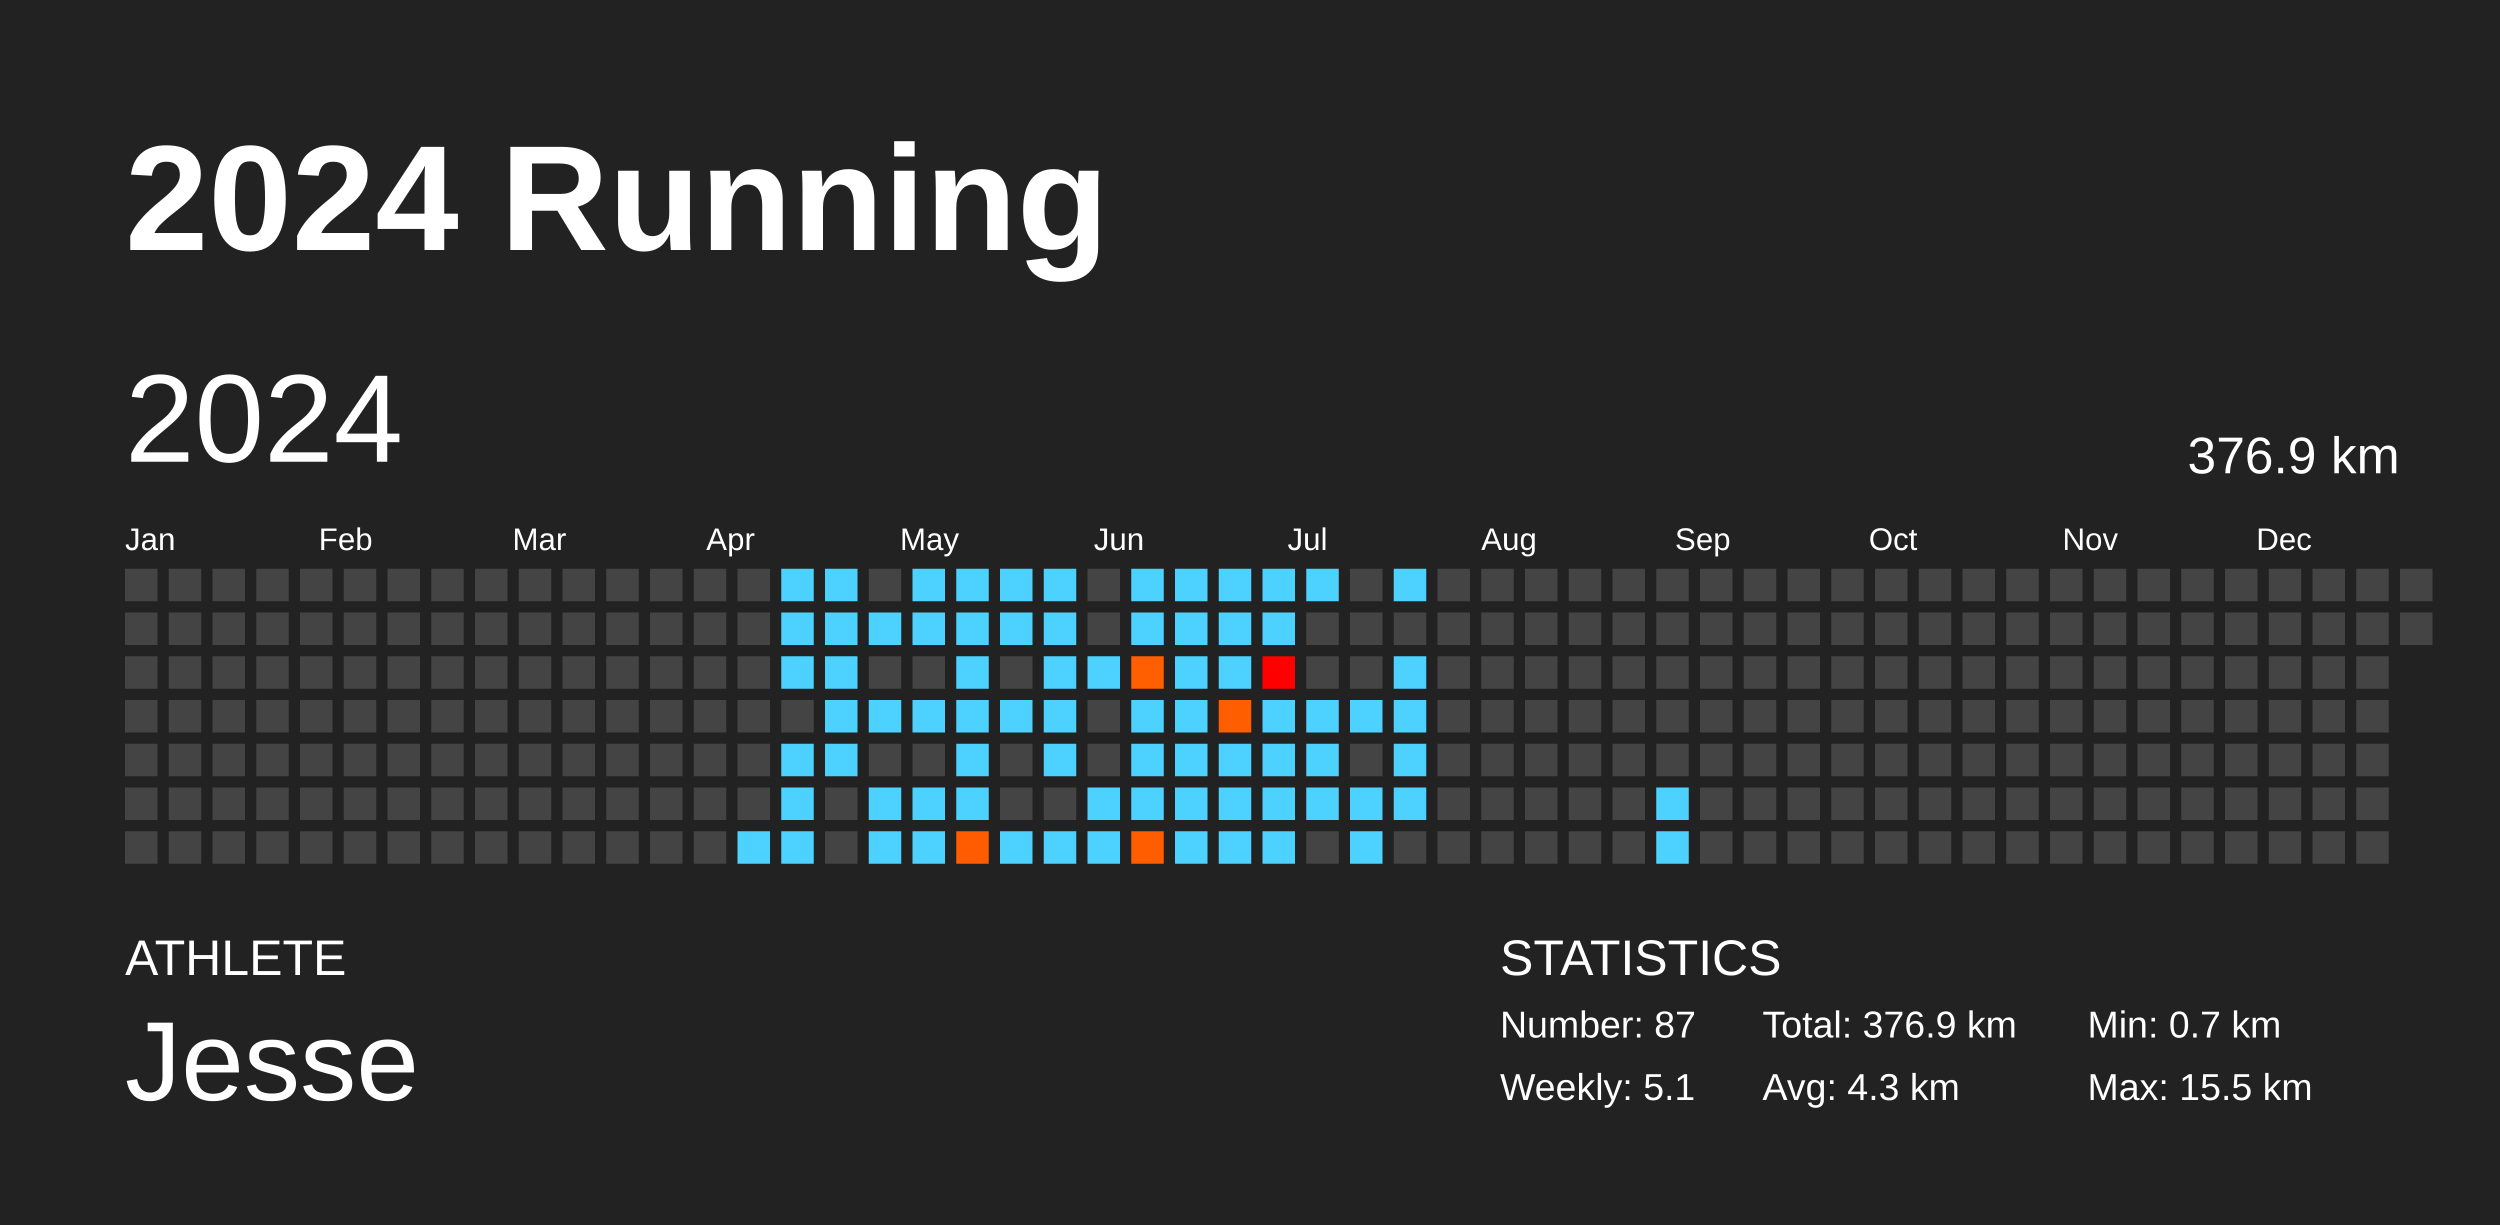
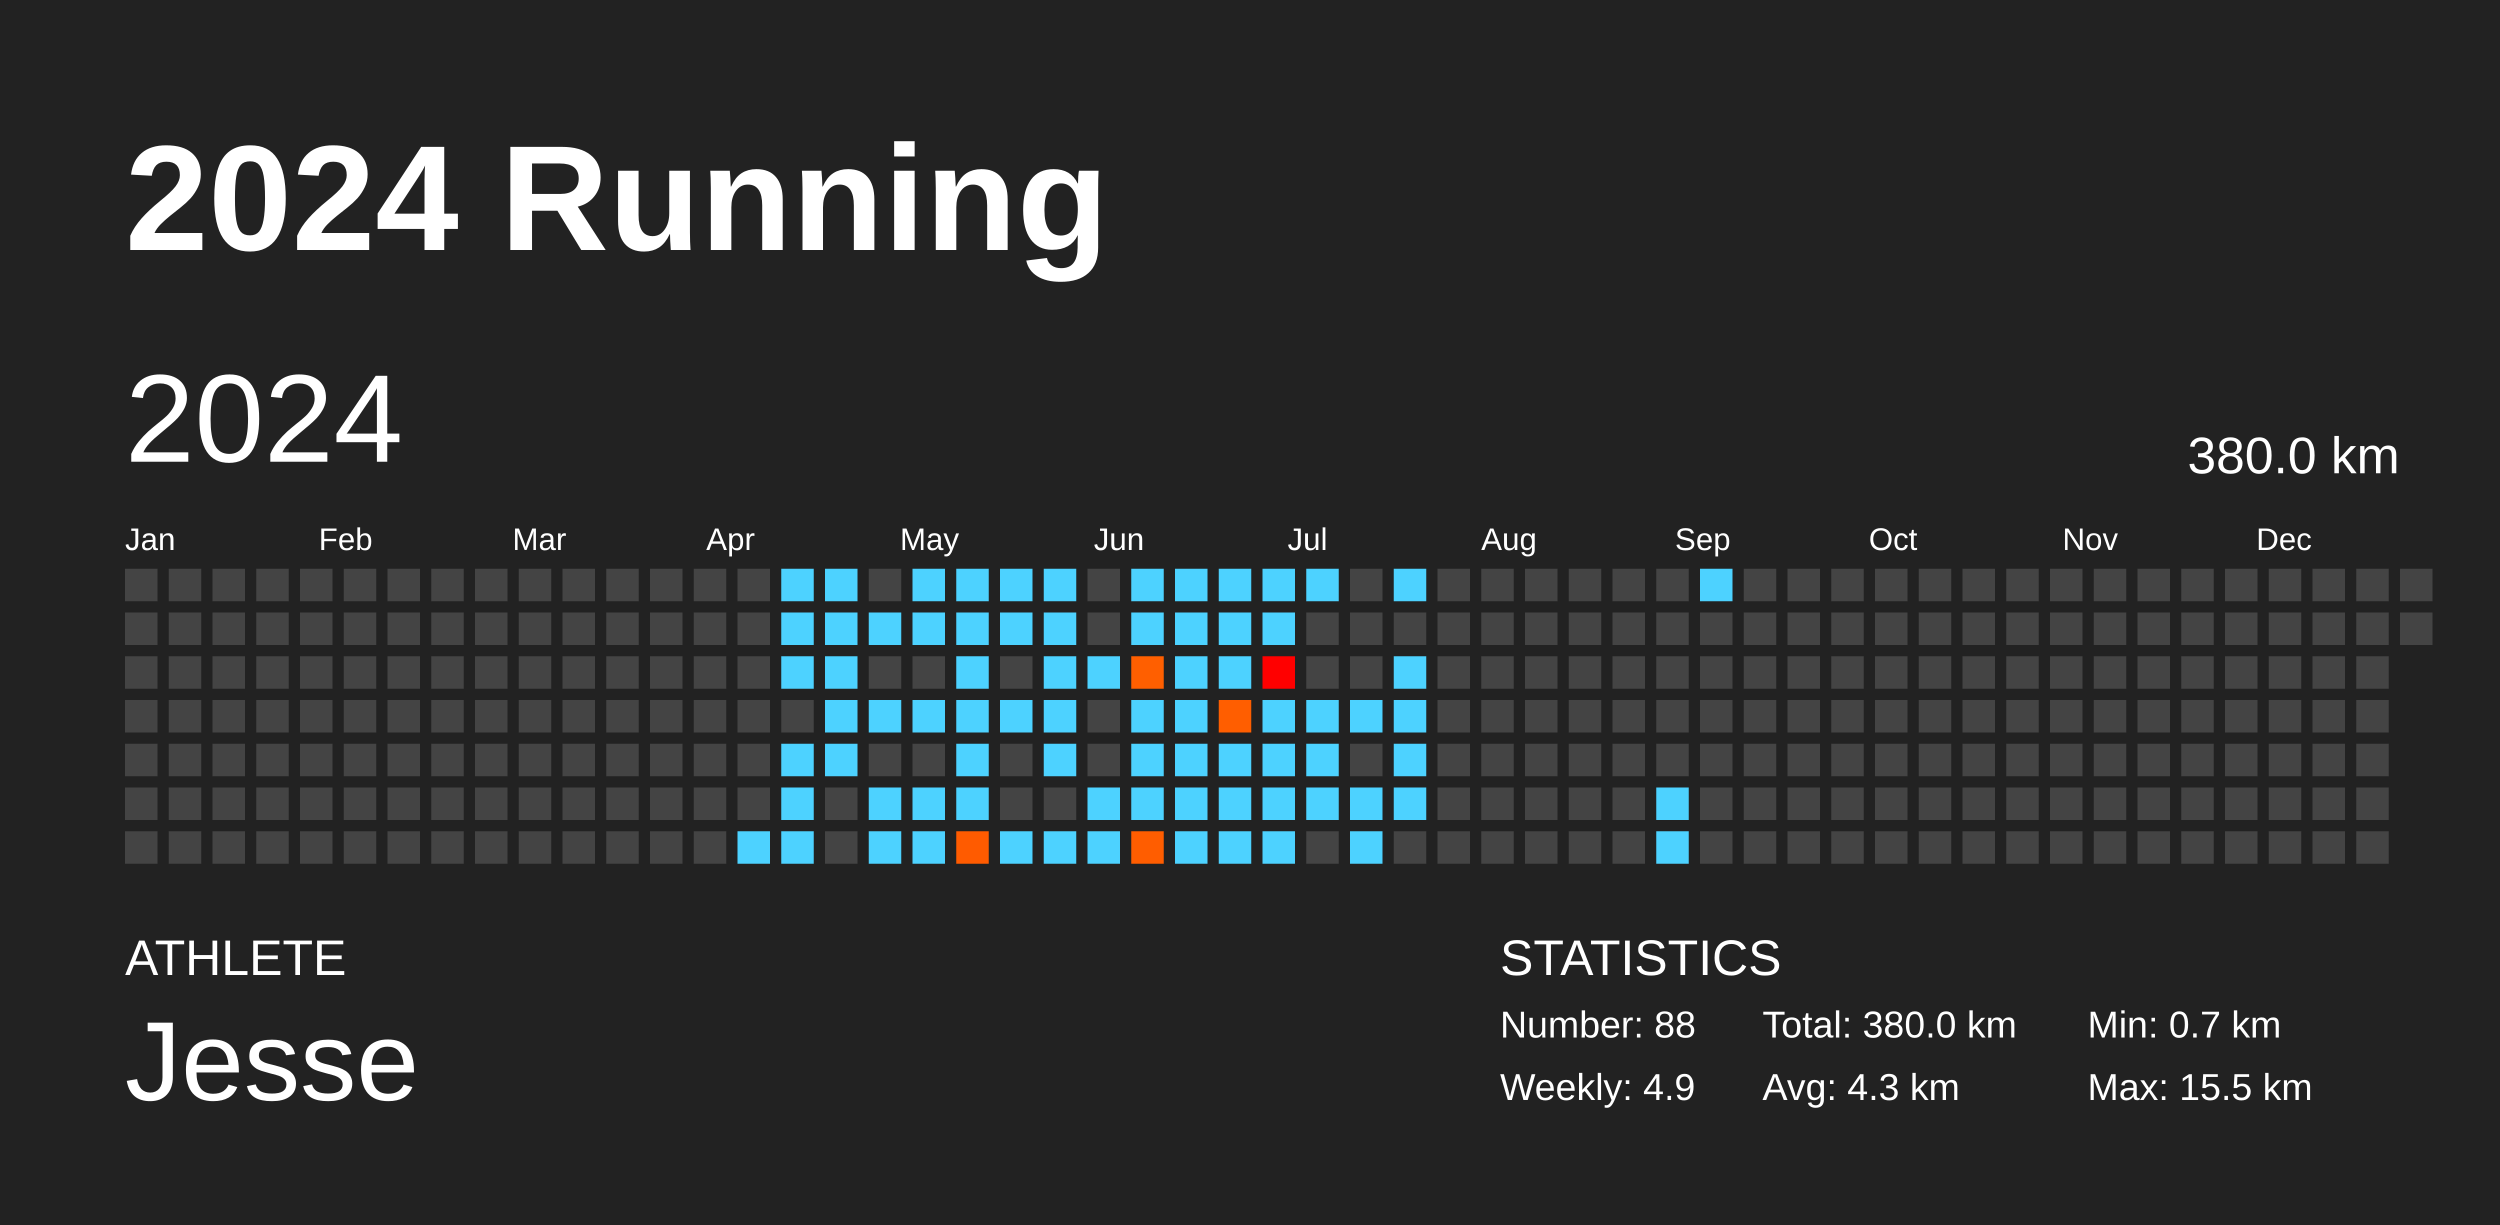
<svg xmlns="http://www.w3.org/2000/svg" baseProfile="full" height="98mm" version="1.1" viewBox="0,0,200,98" width="200mm">
  <defs />
  <rect fill="#222222" height="98" width="200" x="0" y="0" />
  <text fill="#FFFFFF" style="font-size:12px; font-family:Arial; font-weight:bold;" x="10" y="20">2024 Running</text>
  <text fill="#FFFFFF" style="font-size:4px; font-family:Arial" x="10" y="78">ATHLETE</text>
  <text fill="#FFFFFF" style="font-size:9px; font-family:Arial" x="10" y="88">Jesse</text>
  <text fill="#FFFFFF" style="font-size:4px; font-family:Arial" x="120" y="78">STATISTICS</text>
-   <text fill="#FFFFFF" style="font-size:3px; font-family:Arial" x="120" y="83">Number: 87</text>
-   <text fill="#FFFFFF" style="font-size:3px; font-family:Arial" x="120" y="88">Weekly: 5.1</text>
-   <text fill="#FFFFFF" style="font-size:3px; font-family:Arial" x="141" y="83">Total: 376.9 km</text>
+   <text fill="#FFFFFF" style="font-size:3px; font-family:Arial" x="120" y="83">Number: 88</text>
+   <text fill="#FFFFFF" style="font-size:3px; font-family:Arial" x="120" y="88">Weekly: 4.9</text>
+   <text fill="#FFFFFF" style="font-size:3px; font-family:Arial" x="141" y="83">Total: 380.0 km</text>
  <text fill="#FFFFFF" style="font-size:3px; font-family:Arial" x="141" y="88">Avg: 4.3 km</text>
  <text fill="#FFFFFF" style="font-size:3px; font-family:Arial" x="167" y="83">Min: 0.7 km</text>
  <text fill="#FFFFFF" style="font-size:3px; font-family:Arial" x="167" y="88">Max: 15.5 km</text>
  <text dominant-baseline="hanging" fill="#FFFFFF" style="font-size:10.0px; font-family:Arial;" x="10" y="30">2024</text>
-   <text dominant-baseline="hanging" fill="#FFFFFF" style="font-size:4.125px; font-family:Arial;" x="175" y="35">376.9 km</text>
+   <text dominant-baseline="hanging" fill="#FFFFFF" style="font-size:4.125px; font-family:Arial;" x="175" y="35">380.0 km</text>
  <text fill="#FFFFFF" style="font-size:2.5px; font-family:Arial" x="10.0" y="44">Jan</text>
  <text fill="#FFFFFF" style="font-size:2.5px; font-family:Arial" x="25.5" y="44">Feb</text>
  <text fill="#FFFFFF" style="font-size:2.5px; font-family:Arial" x="41.0" y="44">Mar</text>
  <text fill="#FFFFFF" style="font-size:2.5px; font-family:Arial" x="56.5" y="44">Apr</text>
  <text fill="#FFFFFF" style="font-size:2.5px; font-family:Arial" x="72.0" y="44">May</text>
  <text fill="#FFFFFF" style="font-size:2.5px; font-family:Arial" x="87.5" y="44">Jun</text>
  <text fill="#FFFFFF" style="font-size:2.5px; font-family:Arial" x="103.0" y="44">Jul</text>
  <text fill="#FFFFFF" style="font-size:2.5px; font-family:Arial" x="118.5" y="44">Aug</text>
  <text fill="#FFFFFF" style="font-size:2.5px; font-family:Arial" x="134.0" y="44">Sep</text>
  <text fill="#FFFFFF" style="font-size:2.5px; font-family:Arial" x="149.5" y="44">Oct</text>
  <text fill="#FFFFFF" style="font-size:2.5px; font-family:Arial" x="165.0" y="44">Nov</text>
  <text fill="#FFFFFF" style="font-size:2.5px; font-family:Arial" x="180.5" y="44">Dec</text>
  <rect fill="#444444" height="2.6" width="2.6" x="10.0" y="45.5" />
  <rect fill="#444444" height="2.6" width="2.6" x="10.0" y="49.0" />
  <rect fill="#444444" height="2.6" width="2.6" x="10.0" y="52.5" />
  <rect fill="#444444" height="2.6" width="2.6" x="10.0" y="56.0" />
  <rect fill="#444444" height="2.6" width="2.6" x="10.0" y="59.5" />
  <rect fill="#444444" height="2.6" width="2.6" x="10.0" y="63.0" />
  <rect fill="#444444" height="2.6" width="2.6" x="10.0" y="66.5" />
  <rect fill="#444444" height="2.6" width="2.6" x="13.5" y="45.5" />
  <rect fill="#444444" height="2.6" width="2.6" x="13.5" y="49.0" />
  <rect fill="#444444" height="2.6" width="2.6" x="13.5" y="52.5" />
  <rect fill="#444444" height="2.6" width="2.6" x="13.5" y="56.0" />
  <rect fill="#444444" height="2.6" width="2.6" x="13.5" y="59.5" />
  <rect fill="#444444" height="2.6" width="2.6" x="13.5" y="63.0" />
  <rect fill="#444444" height="2.6" width="2.6" x="13.5" y="66.5" />
  <rect fill="#444444" height="2.6" width="2.6" x="17.0" y="45.5" />
  <rect fill="#444444" height="2.6" width="2.6" x="17.0" y="49.0" />
  <rect fill="#444444" height="2.6" width="2.6" x="17.0" y="52.5" />
  <rect fill="#444444" height="2.6" width="2.6" x="17.0" y="56.0" />
  <rect fill="#444444" height="2.6" width="2.6" x="17.0" y="59.5" />
  <rect fill="#444444" height="2.6" width="2.6" x="17.0" y="63.0" />
  <rect fill="#444444" height="2.6" width="2.6" x="17.0" y="66.5" />
  <rect fill="#444444" height="2.6" width="2.6" x="20.5" y="45.5" />
  <rect fill="#444444" height="2.6" width="2.6" x="20.5" y="49.0" />
  <rect fill="#444444" height="2.6" width="2.6" x="20.5" y="52.5" />
  <rect fill="#444444" height="2.6" width="2.6" x="20.5" y="56.0" />
  <rect fill="#444444" height="2.6" width="2.6" x="20.5" y="59.5" />
  <rect fill="#444444" height="2.6" width="2.6" x="20.5" y="63.0" />
  <rect fill="#444444" height="2.6" width="2.6" x="20.5" y="66.5" />
  <rect fill="#444444" height="2.6" width="2.6" x="24.0" y="45.5" />
  <rect fill="#444444" height="2.6" width="2.6" x="24.0" y="49.0" />
  <rect fill="#444444" height="2.6" width="2.6" x="24.0" y="52.5" />
  <rect fill="#444444" height="2.6" width="2.6" x="24.0" y="56.0" />
  <rect fill="#444444" height="2.6" width="2.6" x="24.0" y="59.5" />
  <rect fill="#444444" height="2.6" width="2.6" x="24.0" y="63.0" />
  <rect fill="#444444" height="2.6" width="2.6" x="24.0" y="66.5" />
  <rect fill="#444444" height="2.6" width="2.6" x="27.5" y="45.5" />
  <rect fill="#444444" height="2.6" width="2.6" x="27.5" y="49.0" />
  <rect fill="#444444" height="2.6" width="2.6" x="27.5" y="52.5" />
  <rect fill="#444444" height="2.6" width="2.6" x="27.5" y="56.0" />
  <rect fill="#444444" height="2.6" width="2.6" x="27.5" y="59.5" />
  <rect fill="#444444" height="2.6" width="2.6" x="27.5" y="63.0" />
  <rect fill="#444444" height="2.6" width="2.6" x="27.5" y="66.5" />
  <rect fill="#444444" height="2.6" width="2.6" x="31.0" y="45.5" />
  <rect fill="#444444" height="2.6" width="2.6" x="31.0" y="49.0" />
  <rect fill="#444444" height="2.6" width="2.6" x="31.0" y="52.5" />
  <rect fill="#444444" height="2.6" width="2.6" x="31.0" y="56.0" />
  <rect fill="#444444" height="2.6" width="2.6" x="31.0" y="59.5" />
  <rect fill="#444444" height="2.6" width="2.6" x="31.0" y="63.0" />
  <rect fill="#444444" height="2.6" width="2.6" x="31.0" y="66.5" />
  <rect fill="#444444" height="2.6" width="2.6" x="34.5" y="45.5" />
  <rect fill="#444444" height="2.6" width="2.6" x="34.5" y="49.0" />
  <rect fill="#444444" height="2.6" width="2.6" x="34.5" y="52.5" />
  <rect fill="#444444" height="2.6" width="2.6" x="34.5" y="56.0" />
  <rect fill="#444444" height="2.6" width="2.6" x="34.5" y="59.5" />
  <rect fill="#444444" height="2.6" width="2.6" x="34.5" y="63.0" />
  <rect fill="#444444" height="2.6" width="2.6" x="34.5" y="66.5" />
  <rect fill="#444444" height="2.6" width="2.6" x="38.0" y="45.5" />
  <rect fill="#444444" height="2.6" width="2.6" x="38.0" y="49.0" />
  <rect fill="#444444" height="2.6" width="2.6" x="38.0" y="52.5" />
  <rect fill="#444444" height="2.6" width="2.6" x="38.0" y="56.0" />
  <rect fill="#444444" height="2.6" width="2.6" x="38.0" y="59.5" />
  <rect fill="#444444" height="2.6" width="2.6" x="38.0" y="63.0" />
  <rect fill="#444444" height="2.6" width="2.6" x="38.0" y="66.5" />
  <rect fill="#444444" height="2.6" width="2.6" x="41.5" y="45.5" />
  <rect fill="#444444" height="2.6" width="2.6" x="41.5" y="49.0" />
  <rect fill="#444444" height="2.6" width="2.6" x="41.5" y="52.5" />
  <rect fill="#444444" height="2.6" width="2.6" x="41.5" y="56.0" />
  <rect fill="#444444" height="2.6" width="2.6" x="41.5" y="59.5" />
  <rect fill="#444444" height="2.6" width="2.6" x="41.5" y="63.0" />
  <rect fill="#444444" height="2.6" width="2.6" x="41.5" y="66.5" />
  <rect fill="#444444" height="2.6" width="2.6" x="45.0" y="45.5" />
  <rect fill="#444444" height="2.6" width="2.6" x="45.0" y="49.0" />
  <rect fill="#444444" height="2.6" width="2.6" x="45.0" y="52.5" />
  <rect fill="#444444" height="2.6" width="2.6" x="45.0" y="56.0" />
  <rect fill="#444444" height="2.6" width="2.6" x="45.0" y="59.5" />
  <rect fill="#444444" height="2.6" width="2.6" x="45.0" y="63.0" />
  <rect fill="#444444" height="2.6" width="2.6" x="45.0" y="66.5" />
  <rect fill="#444444" height="2.6" width="2.6" x="48.5" y="45.5" />
  <rect fill="#444444" height="2.6" width="2.6" x="48.5" y="49.0" />
  <rect fill="#444444" height="2.6" width="2.6" x="48.5" y="52.5" />
  <rect fill="#444444" height="2.6" width="2.6" x="48.5" y="56.0" />
  <rect fill="#444444" height="2.6" width="2.6" x="48.5" y="59.5" />
  <rect fill="#444444" height="2.6" width="2.6" x="48.5" y="63.0" />
  <rect fill="#444444" height="2.6" width="2.6" x="48.5" y="66.5" />
  <rect fill="#444444" height="2.6" width="2.6" x="52.0" y="45.5" />
  <rect fill="#444444" height="2.6" width="2.6" x="52.0" y="49.0" />
  <rect fill="#444444" height="2.6" width="2.6" x="52.0" y="52.5" />
  <rect fill="#444444" height="2.6" width="2.6" x="52.0" y="56.0" />
  <rect fill="#444444" height="2.6" width="2.6" x="52.0" y="59.5" />
  <rect fill="#444444" height="2.6" width="2.6" x="52.0" y="63.0" />
  <rect fill="#444444" height="2.6" width="2.6" x="52.0" y="66.5" />
  <rect fill="#444444" height="2.6" width="2.6" x="55.5" y="45.5" />
  <rect fill="#444444" height="2.6" width="2.6" x="55.5" y="49.0" />
  <rect fill="#444444" height="2.6" width="2.6" x="55.5" y="52.5" />
  <rect fill="#444444" height="2.6" width="2.6" x="55.5" y="56.0" />
  <rect fill="#444444" height="2.6" width="2.6" x="55.5" y="59.5" />
  <rect fill="#444444" height="2.6" width="2.6" x="55.5" y="63.0" />
  <rect fill="#444444" height="2.6" width="2.6" x="55.5" y="66.5" />
  <rect fill="#444444" height="2.6" width="2.6" x="59.0" y="45.5" />
  <rect fill="#444444" height="2.6" width="2.6" x="59.0" y="49.0" />
  <rect fill="#444444" height="2.6" width="2.6" x="59.0" y="52.5" />
  <rect fill="#444444" height="2.6" width="2.6" x="59.0" y="56.0" />
  <rect fill="#444444" height="2.6" width="2.6" x="59.0" y="59.5" />
  <rect fill="#444444" height="2.6" width="2.6" x="59.0" y="63.0" />
  <rect fill="#4dd2ff" height="2.6" width="2.6" x="59.0" y="66.5" />
  <rect fill="#4dd2ff" height="2.6" width="2.6" x="62.5" y="45.5" />
  <rect fill="#4dd2ff" height="2.6" width="2.6" x="62.5" y="49.0" />
  <rect fill="#4dd2ff" height="2.6" width="2.6" x="62.5" y="52.5" />
  <rect fill="#444444" height="2.6" width="2.6" x="62.5" y="56.0" />
  <rect fill="#4dd2ff" height="2.6" width="2.6" x="62.5" y="59.5" />
  <rect fill="#4dd2ff" height="2.6" width="2.6" x="62.5" y="63.0" />
  <rect fill="#4dd2ff" height="2.6" width="2.6" x="62.5" y="66.5" />
  <rect fill="#4dd2ff" height="2.6" width="2.6" x="66.0" y="45.5" />
  <rect fill="#4dd2ff" height="2.6" width="2.6" x="66.0" y="49.0" />
  <rect fill="#4dd2ff" height="2.6" width="2.6" x="66.0" y="52.5" />
  <rect fill="#4dd2ff" height="2.6" width="2.6" x="66.0" y="56.0" />
  <rect fill="#4dd2ff" height="2.6" width="2.6" x="66.0" y="59.5" />
  <rect fill="#444444" height="2.6" width="2.6" x="66.0" y="63.0" />
  <rect fill="#444444" height="2.6" width="2.6" x="66.0" y="66.5" />
  <rect fill="#444444" height="2.6" width="2.6" x="69.5" y="45.5" />
  <rect fill="#4dd2ff" height="2.6" width="2.6" x="69.5" y="49.0" />
  <rect fill="#444444" height="2.6" width="2.6" x="69.5" y="52.5" />
  <rect fill="#4dd2ff" height="2.6" width="2.6" x="69.5" y="56.0" />
  <rect fill="#444444" height="2.6" width="2.6" x="69.5" y="59.5" />
  <rect fill="#4dd2ff" height="2.6" width="2.6" x="69.5" y="63.0" />
  <rect fill="#4dd2ff" height="2.6" width="2.6" x="69.5" y="66.5" />
  <rect fill="#4dd2ff" height="2.6" width="2.6" x="73.0" y="45.5" />
  <rect fill="#4dd2ff" height="2.6" width="2.6" x="73.0" y="49.0" />
  <rect fill="#444444" height="2.6" width="2.6" x="73.0" y="52.5" />
  <rect fill="#4dd2ff" height="2.6" width="2.6" x="73.0" y="56.0" />
  <rect fill="#444444" height="2.6" width="2.6" x="73.0" y="59.5" />
  <rect fill="#4dd2ff" height="2.6" width="2.6" x="73.0" y="63.0" />
  <rect fill="#4dd2ff" height="2.6" width="2.6" x="73.0" y="66.5" />
  <rect fill="#4dd2ff" height="2.6" width="2.6" x="76.5" y="45.5" />
  <rect fill="#4dd2ff" height="2.6" width="2.6" x="76.5" y="49.0" />
  <rect fill="#4dd2ff" height="2.6" width="2.6" x="76.5" y="52.5" />
  <rect fill="#4dd2ff" height="2.6" width="2.6" x="76.5" y="56.0" />
  <rect fill="#4dd2ff" height="2.6" width="2.6" x="76.5" y="59.5" />
  <rect fill="#4dd2ff" height="2.6" width="2.6" x="76.5" y="63.0" />
  <rect fill="#ff5b00" height="2.6" width="2.6" x="76.5" y="66.5" />
  <rect fill="#4dd2ff" height="2.6" width="2.6" x="80.0" y="45.5" />
  <rect fill="#4dd2ff" height="2.6" width="2.6" x="80.0" y="49.0" />
  <rect fill="#444444" height="2.6" width="2.6" x="80.0" y="52.5" />
  <rect fill="#4dd2ff" height="2.6" width="2.6" x="80.0" y="56.0" />
  <rect fill="#444444" height="2.6" width="2.6" x="80.0" y="59.5" />
  <rect fill="#444444" height="2.6" width="2.6" x="80.0" y="63.0" />
  <rect fill="#4dd2ff" height="2.6" width="2.6" x="80.0" y="66.5" />
  <rect fill="#4dd2ff" height="2.6" width="2.6" x="83.5" y="45.5" />
  <rect fill="#4dd2ff" height="2.6" width="2.6" x="83.5" y="49.0" />
  <rect fill="#4dd2ff" height="2.6" width="2.6" x="83.5" y="52.5" />
  <rect fill="#4dd2ff" height="2.6" width="2.6" x="83.5" y="56.0" />
  <rect fill="#4dd2ff" height="2.6" width="2.6" x="83.5" y="59.5" />
  <rect fill="#444444" height="2.6" width="2.6" x="83.5" y="63.0" />
  <rect fill="#4dd2ff" height="2.6" width="2.6" x="83.5" y="66.5" />
  <rect fill="#444444" height="2.6" width="2.6" x="87.0" y="45.5" />
  <rect fill="#444444" height="2.6" width="2.6" x="87.0" y="49.0" />
  <rect fill="#4dd2ff" height="2.6" width="2.6" x="87.0" y="52.5" />
  <rect fill="#444444" height="2.6" width="2.6" x="87.0" y="56.0" />
  <rect fill="#444444" height="2.6" width="2.6" x="87.0" y="59.5" />
  <rect fill="#4dd2ff" height="2.6" width="2.6" x="87.0" y="63.0" />
  <rect fill="#4dd2ff" height="2.6" width="2.6" x="87.0" y="66.5" />
  <rect fill="#4dd2ff" height="2.6" width="2.6" x="90.5" y="45.5" />
  <rect fill="#4dd2ff" height="2.6" width="2.6" x="90.5" y="49.0" />
  <rect fill="#ff5f00" height="2.6" width="2.6" x="90.5" y="52.5" />
  <rect fill="#4dd2ff" height="2.6" width="2.6" x="90.5" y="56.0" />
  <rect fill="#4dd2ff" height="2.6" width="2.6" x="90.5" y="59.5" />
  <rect fill="#4dd2ff" height="2.6" width="2.6" x="90.5" y="63.0" />
  <rect fill="#ff5d00" height="2.6" width="2.6" x="90.5" y="66.5" />
  <rect fill="#4dd2ff" height="2.6" width="2.6" x="94.0" y="45.5" />
  <rect fill="#4dd2ff" height="2.6" width="2.6" x="94.0" y="49.0" />
  <rect fill="#4dd2ff" height="2.6" width="2.6" x="94.0" y="52.5" />
  <rect fill="#4dd2ff" height="2.6" width="2.6" x="94.0" y="56.0" />
  <rect fill="#4dd2ff" height="2.6" width="2.6" x="94.0" y="59.5" />
  <rect fill="#4dd2ff" height="2.6" width="2.6" x="94.0" y="63.0" />
  <rect fill="#4dd2ff" height="2.6" width="2.6" x="94.0" y="66.5" />
  <rect fill="#4dd2ff" height="2.6" width="2.6" x="97.5" y="45.5" />
  <rect fill="#4dd2ff" height="2.6" width="2.6" x="97.5" y="49.0" />
  <rect fill="#4dd2ff" height="2.6" width="2.6" x="97.5" y="52.5" />
  <rect fill="#ff5e00" height="2.6" width="2.6" x="97.5" y="56.0" />
  <rect fill="#4dd2ff" height="2.6" width="2.6" x="97.5" y="59.5" />
  <rect fill="#4dd2ff" height="2.6" width="2.6" x="97.5" y="63.0" />
  <rect fill="#4dd2ff" height="2.6" width="2.6" x="97.5" y="66.5" />
  <rect fill="#4dd2ff" height="2.6" width="2.6" x="101.0" y="45.5" />
  <rect fill="#4dd2ff" height="2.6" width="2.6" x="101.0" y="49.0" />
  <rect fill="#ff0000" height="2.6" width="2.6" x="101.0" y="52.5" />
  <rect fill="#4dd2ff" height="2.6" width="2.6" x="101.0" y="56.0" />
  <rect fill="#4dd2ff" height="2.6" width="2.6" x="101.0" y="59.5" />
  <rect fill="#4dd2ff" height="2.6" width="2.6" x="101.0" y="63.0" />
  <rect fill="#4dd2ff" height="2.6" width="2.6" x="101.0" y="66.5" />
  <rect fill="#4dd2ff" height="2.6" width="2.6" x="104.5" y="45.5" />
  <rect fill="#444444" height="2.6" width="2.6" x="104.5" y="49.0" />
  <rect fill="#444444" height="2.6" width="2.6" x="104.5" y="52.5" />
  <rect fill="#4dd2ff" height="2.6" width="2.6" x="104.5" y="56.0" />
  <rect fill="#4dd2ff" height="2.6" width="2.6" x="104.5" y="59.5" />
  <rect fill="#4dd2ff" height="2.6" width="2.6" x="104.5" y="63.0" />
  <rect fill="#444444" height="2.6" width="2.6" x="104.5" y="66.5" />
  <rect fill="#444444" height="2.6" width="2.6" x="108.0" y="45.5" />
  <rect fill="#444444" height="2.6" width="2.6" x="108.0" y="49.0" />
  <rect fill="#444444" height="2.6" width="2.6" x="108.0" y="52.5" />
  <rect fill="#4dd2ff" height="2.6" width="2.6" x="108.0" y="56.0" />
  <rect fill="#444444" height="2.6" width="2.6" x="108.0" y="59.5" />
  <rect fill="#4dd2ff" height="2.6" width="2.6" x="108.0" y="63.0" />
  <rect fill="#4dd2ff" height="2.6" width="2.6" x="108.0" y="66.5" />
  <rect fill="#4dd2ff" height="2.6" width="2.6" x="111.5" y="45.5" />
  <rect fill="#444444" height="2.6" width="2.6" x="111.5" y="49.0" />
  <rect fill="#4dd2ff" height="2.6" width="2.6" x="111.5" y="52.5" />
  <rect fill="#4dd2ff" height="2.6" width="2.6" x="111.5" y="56.0" />
  <rect fill="#4dd2ff" height="2.6" width="2.6" x="111.5" y="59.5" />
  <rect fill="#4dd2ff" height="2.6" width="2.6" x="111.5" y="63.0" />
  <rect fill="#444444" height="2.6" width="2.6" x="111.5" y="66.5" />
  <rect fill="#444444" height="2.6" width="2.6" x="115.0" y="45.5" />
  <rect fill="#444444" height="2.6" width="2.6" x="115.0" y="49.0" />
  <rect fill="#444444" height="2.6" width="2.6" x="115.0" y="52.5" />
  <rect fill="#444444" height="2.6" width="2.6" x="115.0" y="56.0" />
  <rect fill="#444444" height="2.6" width="2.6" x="115.0" y="59.5" />
  <rect fill="#444444" height="2.6" width="2.6" x="115.0" y="63.0" />
  <rect fill="#444444" height="2.6" width="2.6" x="115.0" y="66.5" />
  <rect fill="#444444" height="2.6" width="2.6" x="118.5" y="45.5" />
  <rect fill="#444444" height="2.6" width="2.6" x="118.5" y="49.0" />
  <rect fill="#444444" height="2.6" width="2.6" x="118.5" y="52.5" />
  <rect fill="#444444" height="2.6" width="2.6" x="118.5" y="56.0" />
  <rect fill="#444444" height="2.6" width="2.6" x="118.5" y="59.5" />
  <rect fill="#444444" height="2.6" width="2.6" x="118.5" y="63.0" />
  <rect fill="#444444" height="2.6" width="2.6" x="118.5" y="66.5" />
  <rect fill="#444444" height="2.6" width="2.6" x="122.0" y="45.5" />
  <rect fill="#444444" height="2.6" width="2.6" x="122.0" y="49.0" />
  <rect fill="#444444" height="2.6" width="2.6" x="122.0" y="52.5" />
  <rect fill="#444444" height="2.6" width="2.6" x="122.0" y="56.0" />
  <rect fill="#444444" height="2.6" width="2.6" x="122.0" y="59.5" />
  <rect fill="#444444" height="2.6" width="2.6" x="122.0" y="63.0" />
  <rect fill="#444444" height="2.6" width="2.6" x="122.0" y="66.5" />
  <rect fill="#444444" height="2.6" width="2.6" x="125.5" y="45.5" />
  <rect fill="#444444" height="2.6" width="2.6" x="125.5" y="49.0" />
  <rect fill="#444444" height="2.6" width="2.6" x="125.5" y="52.5" />
  <rect fill="#444444" height="2.6" width="2.6" x="125.5" y="56.0" />
  <rect fill="#444444" height="2.6" width="2.6" x="125.5" y="59.5" />
  <rect fill="#444444" height="2.6" width="2.6" x="125.5" y="63.0" />
  <rect fill="#444444" height="2.6" width="2.6" x="125.5" y="66.5" />
  <rect fill="#444444" height="2.6" width="2.6" x="129.0" y="45.5" />
  <rect fill="#444444" height="2.6" width="2.6" x="129.0" y="49.0" />
  <rect fill="#444444" height="2.6" width="2.6" x="129.0" y="52.5" />
  <rect fill="#444444" height="2.6" width="2.6" x="129.0" y="56.0" />
  <rect fill="#444444" height="2.6" width="2.6" x="129.0" y="59.5" />
  <rect fill="#444444" height="2.6" width="2.6" x="129.0" y="63.0" />
  <rect fill="#444444" height="2.6" width="2.6" x="129.0" y="66.5" />
  <rect fill="#444444" height="2.6" width="2.6" x="132.5" y="45.5" />
  <rect fill="#444444" height="2.6" width="2.6" x="132.5" y="49.0" />
  <rect fill="#444444" height="2.6" width="2.6" x="132.5" y="52.5" />
  <rect fill="#444444" height="2.6" width="2.6" x="132.5" y="56.0" />
  <rect fill="#444444" height="2.6" width="2.6" x="132.5" y="59.5" />
  <rect fill="#4dd2ff" height="2.6" width="2.6" x="132.5" y="63.0" />
  <rect fill="#4dd2ff" height="2.6" width="2.6" x="132.5" y="66.5" />
-   <rect fill="#444444" height="2.6" width="2.6" x="136.0" y="45.5" />
+   <rect fill="#4dd2ff" height="2.6" width="2.6" x="136.0" y="45.5" />
  <rect fill="#444444" height="2.6" width="2.6" x="136.0" y="49.0" />
  <rect fill="#444444" height="2.6" width="2.6" x="136.0" y="52.5" />
  <rect fill="#444444" height="2.6" width="2.6" x="136.0" y="56.0" />
  <rect fill="#444444" height="2.6" width="2.6" x="136.0" y="59.5" />
  <rect fill="#444444" height="2.6" width="2.6" x="136.0" y="63.0" />
  <rect fill="#444444" height="2.6" width="2.6" x="136.0" y="66.5" />
  <rect fill="#444444" height="2.6" width="2.6" x="139.5" y="45.5" />
  <rect fill="#444444" height="2.6" width="2.6" x="139.5" y="49.0" />
  <rect fill="#444444" height="2.6" width="2.6" x="139.5" y="52.5" />
  <rect fill="#444444" height="2.6" width="2.6" x="139.5" y="56.0" />
  <rect fill="#444444" height="2.6" width="2.6" x="139.5" y="59.5" />
  <rect fill="#444444" height="2.6" width="2.6" x="139.5" y="63.0" />
  <rect fill="#444444" height="2.6" width="2.6" x="139.5" y="66.5" />
  <rect fill="#444444" height="2.6" width="2.6" x="143.0" y="45.5" />
  <rect fill="#444444" height="2.6" width="2.6" x="143.0" y="49.0" />
  <rect fill="#444444" height="2.6" width="2.6" x="143.0" y="52.5" />
  <rect fill="#444444" height="2.6" width="2.6" x="143.0" y="56.0" />
  <rect fill="#444444" height="2.6" width="2.6" x="143.0" y="59.5" />
  <rect fill="#444444" height="2.6" width="2.6" x="143.0" y="63.0" />
  <rect fill="#444444" height="2.6" width="2.6" x="143.0" y="66.5" />
  <rect fill="#444444" height="2.6" width="2.6" x="146.5" y="45.5" />
  <rect fill="#444444" height="2.6" width="2.6" x="146.5" y="49.0" />
  <rect fill="#444444" height="2.6" width="2.6" x="146.5" y="52.5" />
  <rect fill="#444444" height="2.6" width="2.6" x="146.5" y="56.0" />
  <rect fill="#444444" height="2.6" width="2.6" x="146.5" y="59.5" />
  <rect fill="#444444" height="2.6" width="2.6" x="146.5" y="63.0" />
  <rect fill="#444444" height="2.6" width="2.6" x="146.5" y="66.5" />
  <rect fill="#444444" height="2.6" width="2.6" x="150.0" y="45.5" />
  <rect fill="#444444" height="2.6" width="2.6" x="150.0" y="49.0" />
  <rect fill="#444444" height="2.6" width="2.6" x="150.0" y="52.5" />
  <rect fill="#444444" height="2.6" width="2.6" x="150.0" y="56.0" />
  <rect fill="#444444" height="2.6" width="2.6" x="150.0" y="59.5" />
  <rect fill="#444444" height="2.6" width="2.6" x="150.0" y="63.0" />
  <rect fill="#444444" height="2.6" width="2.6" x="150.0" y="66.5" />
  <rect fill="#444444" height="2.6" width="2.6" x="153.5" y="45.5" />
  <rect fill="#444444" height="2.6" width="2.6" x="153.5" y="49.0" />
  <rect fill="#444444" height="2.6" width="2.6" x="153.5" y="52.5" />
  <rect fill="#444444" height="2.6" width="2.6" x="153.5" y="56.0" />
  <rect fill="#444444" height="2.6" width="2.6" x="153.5" y="59.5" />
  <rect fill="#444444" height="2.6" width="2.6" x="153.5" y="63.0" />
  <rect fill="#444444" height="2.6" width="2.6" x="153.5" y="66.5" />
  <rect fill="#444444" height="2.6" width="2.6" x="157.0" y="45.5" />
  <rect fill="#444444" height="2.6" width="2.6" x="157.0" y="49.0" />
  <rect fill="#444444" height="2.6" width="2.6" x="157.0" y="52.5" />
  <rect fill="#444444" height="2.6" width="2.6" x="157.0" y="56.0" />
  <rect fill="#444444" height="2.6" width="2.6" x="157.0" y="59.5" />
  <rect fill="#444444" height="2.6" width="2.6" x="157.0" y="63.0" />
  <rect fill="#444444" height="2.6" width="2.6" x="157.0" y="66.5" />
  <rect fill="#444444" height="2.6" width="2.6" x="160.5" y="45.5" />
  <rect fill="#444444" height="2.6" width="2.6" x="160.5" y="49.0" />
  <rect fill="#444444" height="2.6" width="2.6" x="160.5" y="52.5" />
  <rect fill="#444444" height="2.6" width="2.6" x="160.5" y="56.0" />
  <rect fill="#444444" height="2.6" width="2.6" x="160.5" y="59.5" />
  <rect fill="#444444" height="2.6" width="2.6" x="160.5" y="63.0" />
  <rect fill="#444444" height="2.6" width="2.6" x="160.5" y="66.5" />
  <rect fill="#444444" height="2.6" width="2.6" x="164.0" y="45.5" />
  <rect fill="#444444" height="2.6" width="2.6" x="164.0" y="49.0" />
  <rect fill="#444444" height="2.6" width="2.6" x="164.0" y="52.5" />
  <rect fill="#444444" height="2.6" width="2.6" x="164.0" y="56.0" />
  <rect fill="#444444" height="2.6" width="2.6" x="164.0" y="59.5" />
  <rect fill="#444444" height="2.6" width="2.6" x="164.0" y="63.0" />
  <rect fill="#444444" height="2.6" width="2.6" x="164.0" y="66.5" />
  <rect fill="#444444" height="2.6" width="2.6" x="167.5" y="45.5" />
  <rect fill="#444444" height="2.6" width="2.6" x="167.5" y="49.0" />
  <rect fill="#444444" height="2.6" width="2.6" x="167.5" y="52.5" />
  <rect fill="#444444" height="2.6" width="2.6" x="167.5" y="56.0" />
  <rect fill="#444444" height="2.6" width="2.6" x="167.5" y="59.5" />
  <rect fill="#444444" height="2.6" width="2.6" x="167.5" y="63.0" />
  <rect fill="#444444" height="2.6" width="2.6" x="167.5" y="66.5" />
  <rect fill="#444444" height="2.6" width="2.6" x="171.0" y="45.5" />
  <rect fill="#444444" height="2.6" width="2.6" x="171.0" y="49.0" />
  <rect fill="#444444" height="2.6" width="2.6" x="171.0" y="52.5" />
  <rect fill="#444444" height="2.6" width="2.6" x="171.0" y="56.0" />
  <rect fill="#444444" height="2.6" width="2.6" x="171.0" y="59.5" />
  <rect fill="#444444" height="2.6" width="2.6" x="171.0" y="63.0" />
  <rect fill="#444444" height="2.6" width="2.6" x="171.0" y="66.5" />
  <rect fill="#444444" height="2.6" width="2.6" x="174.5" y="45.5" />
  <rect fill="#444444" height="2.6" width="2.6" x="174.5" y="49.0" />
  <rect fill="#444444" height="2.6" width="2.6" x="174.5" y="52.5" />
  <rect fill="#444444" height="2.6" width="2.6" x="174.5" y="56.0" />
  <rect fill="#444444" height="2.6" width="2.6" x="174.5" y="59.5" />
  <rect fill="#444444" height="2.6" width="2.6" x="174.5" y="63.0" />
  <rect fill="#444444" height="2.6" width="2.6" x="174.5" y="66.5" />
  <rect fill="#444444" height="2.6" width="2.6" x="178.0" y="45.5" />
  <rect fill="#444444" height="2.6" width="2.6" x="178.0" y="49.0" />
  <rect fill="#444444" height="2.6" width="2.6" x="178.0" y="52.5" />
  <rect fill="#444444" height="2.6" width="2.6" x="178.0" y="56.0" />
  <rect fill="#444444" height="2.6" width="2.6" x="178.0" y="59.5" />
  <rect fill="#444444" height="2.6" width="2.6" x="178.0" y="63.0" />
  <rect fill="#444444" height="2.6" width="2.6" x="178.0" y="66.5" />
  <rect fill="#444444" height="2.6" width="2.6" x="181.5" y="45.5" />
  <rect fill="#444444" height="2.6" width="2.6" x="181.5" y="49.0" />
  <rect fill="#444444" height="2.6" width="2.6" x="181.5" y="52.5" />
  <rect fill="#444444" height="2.6" width="2.6" x="181.5" y="56.0" />
  <rect fill="#444444" height="2.6" width="2.6" x="181.5" y="59.5" />
  <rect fill="#444444" height="2.6" width="2.6" x="181.5" y="63.0" />
  <rect fill="#444444" height="2.6" width="2.6" x="181.5" y="66.5" />
  <rect fill="#444444" height="2.6" width="2.6" x="185.0" y="45.5" />
  <rect fill="#444444" height="2.6" width="2.6" x="185.0" y="49.0" />
  <rect fill="#444444" height="2.6" width="2.6" x="185.0" y="52.5" />
  <rect fill="#444444" height="2.6" width="2.6" x="185.0" y="56.0" />
  <rect fill="#444444" height="2.6" width="2.6" x="185.0" y="59.5" />
  <rect fill="#444444" height="2.6" width="2.6" x="185.0" y="63.0" />
  <rect fill="#444444" height="2.6" width="2.6" x="185.0" y="66.5" />
  <rect fill="#444444" height="2.6" width="2.6" x="188.5" y="45.5" />
  <rect fill="#444444" height="2.6" width="2.6" x="188.5" y="49.0" />
  <rect fill="#444444" height="2.6" width="2.6" x="188.5" y="52.5" />
  <rect fill="#444444" height="2.6" width="2.6" x="188.5" y="56.0" />
  <rect fill="#444444" height="2.6" width="2.6" x="188.5" y="59.5" />
  <rect fill="#444444" height="2.6" width="2.6" x="188.5" y="63.0" />
  <rect fill="#444444" height="2.6" width="2.6" x="188.5" y="66.5" />
  <rect fill="#444444" height="2.6" width="2.6" x="192.0" y="45.5" />
  <rect fill="#444444" height="2.6" width="2.6" x="192.0" y="49.0" />
</svg>
